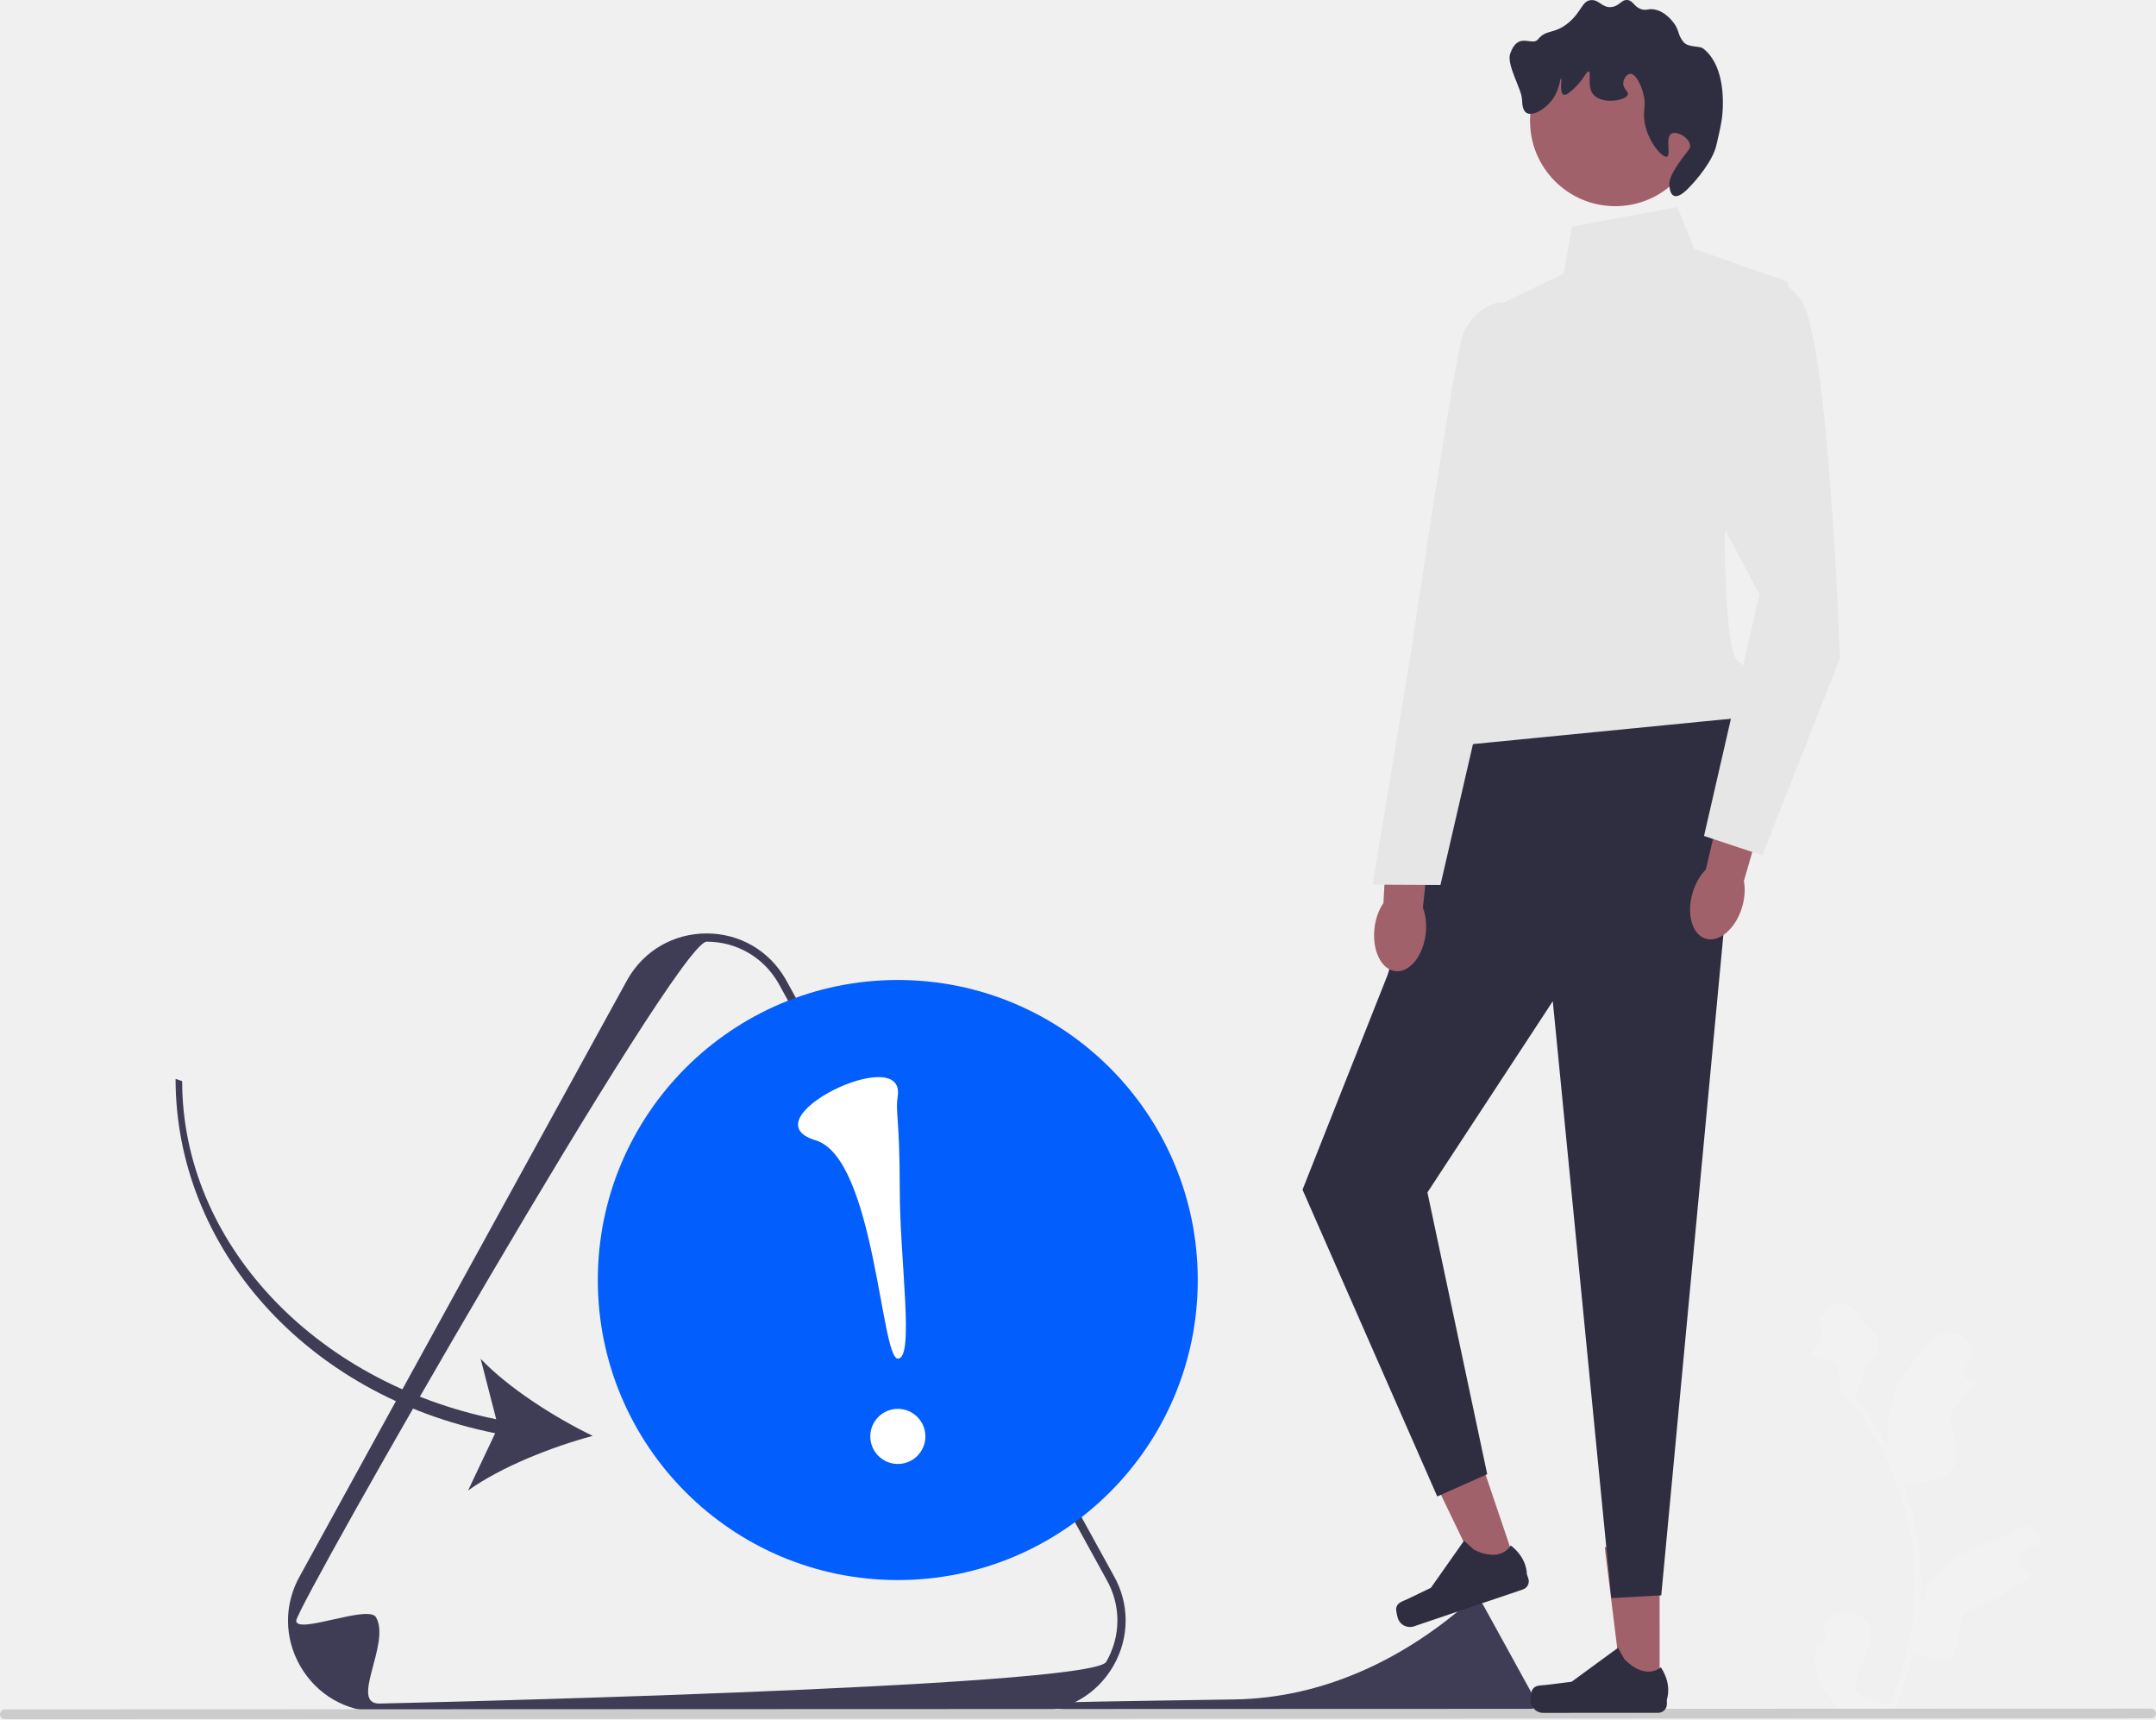
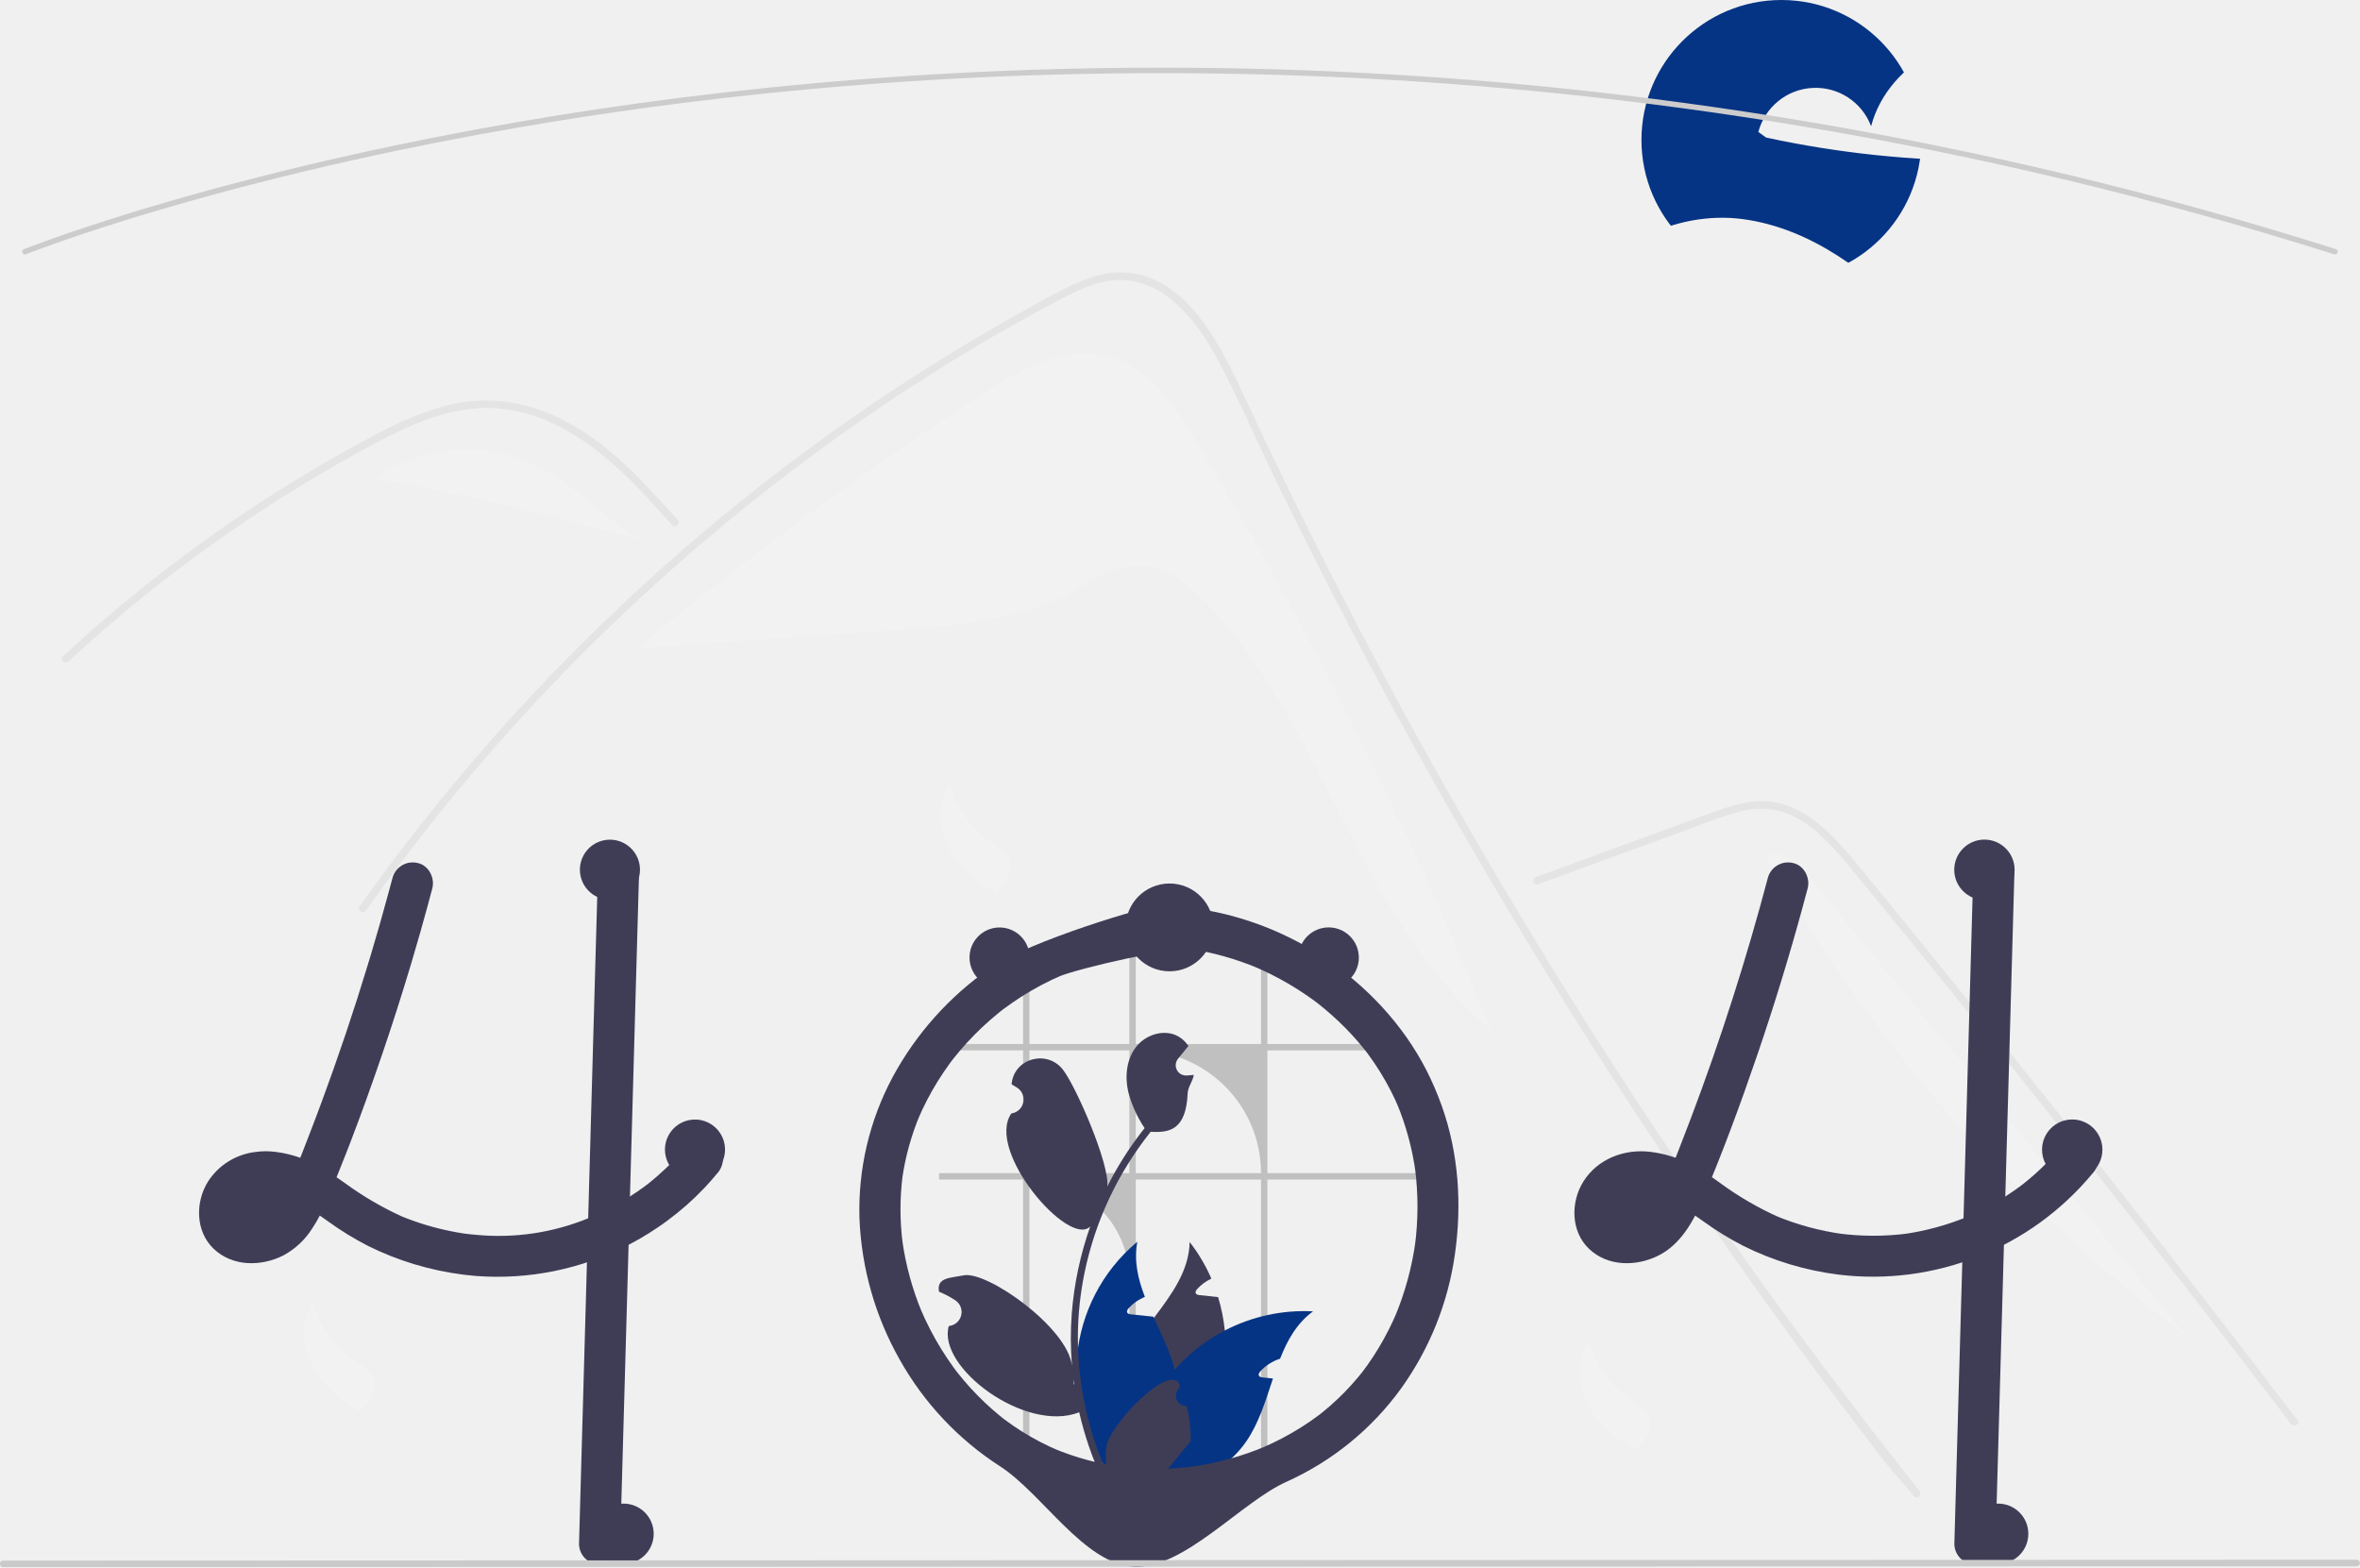
- <svg xmlns="http://www.w3.org/2000/svg" width="524.67" height="418.271" viewBox="0 0 524.67 418.271">
-   <path d="M442.174,400.477c2.066,.129,3.207-2.438,1.643-3.934l-.156-.618c.02-.049,.041-.099,.062-.148,1.232-2.94,4.625-4.332,7.571-3.114,9.314,3.851-.52,12.7,.22,18.688,.259,2.067,8.355,2.18,7.897,4.209,4.305-9.412,6.568-19.689,6.565-30.023-.001-2.597-.144-5.193-.435-7.783-.24-2.118-.57-4.224-.997-6.31-2.31-11.276-7.306-22.016-14.511-30.985-3.463-1.891-1.351-4.85-3.096-8.395-.627-1.279-6.218-1.307-6.451-2.709,.25,.033,3.864-3.721,2.671-5.577-.786-1.221-.541-2.776,.468-3.82,.099-.102,.192-.21,.278-.326,2.981-4.044,7.09-3.34,9.237,2.154,4.583,2.311,4.629,6.146,1.818,9.836-1.788,2.347-2.033,5.523-3.601,8.036,.162,.207,.33,.407,.491,.613,2.962,3.797,5.525,7.878,7.685,12.166-.612-4.766,.287-10.508,1.821-14.21,1.759-4.248,5.07-7.822,7.969-11.497,3.463-4.389,10.51-2.397,11.123,3.16,.006,.053,.012,.107,.017,.16-.429,.242-.849,.499-1.259,.771-2.339,1.548-1.528,5.174,1.244,5.601l.063,.01c-.154,1.544-5.633,6.407-6.02,7.912,3.705,14.308,.933,16.198-10.466,16.437l-.598,.852c1.08,3.106,1.95,6.286,2.602,9.507,.615,2.99,1.042,6.013,1.282,9.048,.298,3.83,.274,7.679-.048,11.503l.019-.136c.819-4.211,3.104-8.146,6.423-10.872,4.944-4.064,11.931-5.563,17.265-8.83,2.568-1.573,5.86,.457,5.412,3.435l-.022,.143c-.794,.323-1.569,.698-2.318,1.118-.429,.242-.85,.5-1.26,.772-2.339,1.548-1.528,5.175,1.245,5.6l.063,.01c.045,.006,.084,.013,.129,.019-1.362,3.236-14.336,7.801-16.711,10.392-2.31,12.498-1.175,12.126-11.811,8.49h-.006c-1.161,5.064-2.858,10.012-5.039,14.728l-18.02,.006c-.065-.2-.123-.407-.181-.607,1.666,.103,3.346,.005,4.986-.299-1.338-1.64-2.675-3.293-4.013-4.933-.032-.032-.058-.065-.084-.097l-.02-.025-1.855-6.107c.146-1.355,.385-2.698,.71-4.021l0-0v0Z" fill="#f2f2f2" />
-   <path d="M251.744,416.42l-159.457,.055c-8.011,.003-15.186-4.137-19.194-11.073-2.004-3.469-3.006-7.273-3.008-11.079-.001-3.805,.999-7.611,3-11.081l79.678-145.049c4.003-6.939,11.176-11.083,19.187-11.086s15.186,4.136,19.195,11.073l79.788,145.012c1.999,3.459,2.999,7.26,2.999,11.063-0,3.803-1,7.609-3.002,11.079-4.003,6.939-11.176,11.083-19.187,11.086h0Zm-179.655-22.099c-0,3.464,17.595-4,19.418-.845,3.646,6.31-6.509,21.002,.779,21,0,0,173.27-3.828,176.912-10.141,1.821-3.156,2.731-6.619,2.729-10.081s-.914-6.924-2.737-10.079l-79.788-145.012c-3.636-6.292-10.164-10.058-17.452-10.055-7.285,.003-99.861,161.749-99.861,165.213h0Z" fill="#3f3d56" />
-   <path d="M253.515,414.419c-1.999,4.001,91.614,2.771,92.721,2.771,0,0,26.312-.581,26.865-1.54,.276-.479,.415-1.005,.414-1.531s-.139-1.051-.416-1.53l-12.116-22.021c-.552-.956-1.543-1.527-2.65-1.527-.046,0-.114,.041-.202,.119-16.163,14.444-36.083,23.992-57.757,24.315-23.047,.343-46.732,.69-46.859,.944h0Z" fill="#3f3d56" />
-   <path d="M0,417.081c0,.66,.53,1.19,1.19,1.19l522.29-.181c.66-0,1.19-.53,1.19-1.19-0-.66-.53-1.19-1.19-1.19l-522.29,.181c-.66,0-1.19,.53-1.19,1.19Z" fill="#ccc" />
-   <g>
-     <polygon points="403.878 411.305 394.833 411.308 390.518 376.422 403.867 376.418 403.878 411.305" fill="#a0616a" />
-     <path d="M372.889,411.111h0c-.281,.474-.43,2.005-.429,2.557h0c.001,1.695,1.375,3.069,3.071,3.069l28.01-.01c1.157-0,2.094-.938,2.094-2.095l-0-1.166s1.384-3.505-1.47-7.824c0,0-3.544,3.384-8.844-1.912l-1.563-2.83-11.307,8.275-6.268,.774c-1.371,.169-2.587-.025-3.292,1.163h-0Z" fill="#2f2e41" />
-   </g>
-   <g>
-     <polygon points="369.197 381.468 360.63 384.366 345.369 352.7 358.014 348.421 369.197 381.468" fill="#a0616a" />
-     <path d="M339.779,391.208h0c-.115,.54,.235,2.037,.412,2.56h0c.544,1.606,2.286,2.467,3.892,1.924l26.532-8.98c1.096-.371,1.683-1.56,1.312-2.655l-.374-1.105s.189-3.764-3.898-6.942c0,0-2.274,4.341-8.991,1.021l-2.387-2.18-8.061,11.46-5.69,2.741c-1.245,.6-2.459,.805-2.747,2.156l-0,0Z" fill="#2f2e41" />
-   </g>
-   <polygon points="355.226 179.09 337.683 237.191 316.972 289.452 349.761 364.086 361.918 358.677 347.371 290.117 377.878 243.594 392.114 388.826 404.273 388.147 420.763 212.843 423.114 174.676 355.226 179.09" fill="#2f2e41" />
-   <path d="M408.21,50.385l-25.668,4.738-2.023,11.485-15.534,7.436-8.077,84.443s-13.504,17.568-2.694,22.969l68.901-6.779s3.373-12.49-.005-13.675-3.388-31.02-3.388-31.02l15.516-61.366-22.97-8.098-4.057-10.131Z" fill="#e6e6e6" />
-   <circle cx="393.07" cy="29.436" r="20.728" fill="#a0616a" />
-   <path d="M406.796,32.512c-1.654,.905-.085,5.229-1.118,5.602-1.195,.432-5.552-4.527-5.606-10.082-.016-1.681,.371-2.488-.002-4.482-.487-2.607-1.98-5.683-3.363-5.601-.82,.048-1.62,1.207-1.68,2.241-.084,1.449,1.324,2.02,1.121,2.801-.386,1.487-6.298,2.514-8.403,.003-1.65-1.968-.385-5.425-1.122-5.602-.544-.13-1.128,1.772-3.36,3.923-.841,.81-2.092,2.015-2.8,1.682-1.024-.482-.28-3.876-.562-3.921-.233-.037-.379,2.349-1.679,4.482-1.67,2.741-5.114,4.854-6.721,3.924-.985-.57-1.062-2.156-1.122-3.361-.124-2.538-3.813-8.376-2.859-11.092,1.942-5.526,5.27-1.631,6.775-3.475,2.038-2.497,3.866-1.154,7.281-3.924,3.337-2.706,3.366-5.425,5.6-5.604,2.012-.161,2.728,1.985,5.042,1.679,1.961-.26,2.387-1.924,3.921-1.682,1.404,.222,1.496,1.688,3.362,2.24,1.191,.352,1.453-.157,2.801-.001,2.806,.326,4.69,2.881,5.043,3.359,1.361,1.845,.833,2.623,2.242,4.481,1.216,1.602,3.909,.922,4.922,1.722,3.309,2.614,4.731,7.435,4.76,12.93,.02,3.843-.481,5.785-1.599,10.636-.849,3.683-4.782,8.443-6.95,10.566-.582,.57-2.214,2.167-3.361,1.682-1.087-.46-1.12-2.528-1.121-2.801-.005-.939,.245-2.101,2.239-5.043,2.094-3.09,2.926-3.443,2.799-4.483-.224-1.838-3.164-3.521-4.483-2.799h0Z" fill="#2f2e41" />
-   <g>
-     <path d="M334.495,225.76c-.645,5.403,1.619,10.115,5.057,10.526s6.748-3.636,7.393-9.039c.282-2.365,.007-4.598-.68-6.395l2.446-22.927-10.783-.919-1.267,22.699c-1.091,1.585-1.884,3.69-2.166,6.055h0Z" fill="#a0616a" />
-     <path d="M365.491,73.498s-5.587,.079-9.286,7.304c-1.966,3.839-12.482,75.628-12.482,75.628l-9.687,58.808,16.502,.083,12.859-55.693,10.817-32.301-8.723-53.829Z" fill="#e6e6e6" />
-   </g>
-   <path d="M411.93,217.13c-1.58,5.207-.175,10.242,3.138,11.248s7.28-2.4,8.86-7.606c.692-2.279,.811-4.525,.449-6.415l6.419-22.145-10.456-2.791-5.218,22.127c-1.351,1.37-2.5,3.304-3.192,5.583v-0Z" fill="#a0616a" />
-   <path d="M423.416,69.632s8.104-6.082,14.863,3.372c6.758,9.455,9.487,87.139,9.487,87.139l-18.898,47.968-14.188-4.724,13.49-58.775-23.659-44.576,18.904-30.405h-0Z" fill="#e6e6e6" />
-   <g>
-     <circle cx="218.48" cy="311.431" r="73" fill="#025efc" />
-     <g>
-       <circle cx="218.493" cy="349.479" r="6.703" fill="#fff" />
-       <path d="M218.464,266.681c-.616,4.091,.487,4.947,.494,22.585,.006,17.638,3.666,41.286-.471,41.287s-5.65-48.803-20.017-53.122c-16.891-5.078,21.988-23.994,19.995-10.75Z" fill="#fff" />
-     </g>
-   </g>
-   <path d="M120.503,348.702l-6.595,13.935c7.973-5.717,20.427-10.646,30.338-13.286-9.234-4.46-20.533-11.652-27.284-18.772l3.793,14.724c-44.474-9.059-76.411-43.177-76.425-82.259l-1.606-.553c.014,40.823,31.51,76.961,77.779,86.21Z" fill="#3f3d56" />
+ <svg xmlns="http://www.w3.org/2000/svg" data-name="Layer 1" width="860.131" height="571.148" viewBox="0 0 860.131 571.148">
+   <path d="M605.67,324.953c-7.669-12.684-16.757-26.228-30.99-30.37-16.482-4.796-33.413,4.732-47.775,14.135a1392.157,1392.157,0,0,0-123.893,91.283l.043.492q46.226-3.188,92.451-6.376c22.265-1.535,45.296-3.283,64.972-13.816,7.467-3.997,14.745-9.336,23.206-9.708,10.512-.462,19.677,6.879,26.88,14.549,42.607,45.371,54.937,114.754,102.738,154.616A1516.995,1516.995,0,0,0,605.67,324.953Z" transform="translate(-169.9343 -164.426)" fill="#f2f2f2" />
+   <path d="M867.571,709.781c-4.712-5.95-6.637-7.343-11.285-13.348q-56.764-73.416-106.708-151.792-33.924-53.23-64.483-108.504-14.549-26.278-28.3-52.969-10.67-20.695-20.865-41.638c-1.944-3.988-3.832-7.994-5.711-12.009-4.428-9.442-8.773-18.93-13.439-28.244-5.317-10.616-11.789-21.745-21.553-28.877a29.405,29.405,0,0,0-15.319-5.895c-7.948-.513-15.282,2.769-22.176,6.353-50.439,26.301-97.659,59.276-140.37,96.798A730.778,730.778,0,0,0,303.322,496.247c-1.008,1.439-3.392.064-2.374-1.384q6.009-8.498,12.257-16.813A734.817,734.817,0,0,1,500.805,303.064q18.248-11.826,37.183-22.542c6.362-3.603,12.752-7.16,19.251-10.497,6.371-3.273,13.137-6.215,20.416-6.325,24.77-.385,37.595,27.667,46.405,46.542q4.153,8.911,8.406,17.766,16.075,33.621,33.387,66.628,10.685,20.379,21.837,40.52,34.707,62.718,73.779,122.897c34.506,53.143,68.737,100.089,108.046,149.785C870.596,709.213,868.662,711.175,867.571,709.781Z" transform="translate(-169.9343 -164.426)" fill="#e4e4e4" />
+   <path d="M414.916,355.804c-1.439-1.604-2.869-3.209-4.318-4.813-11.422-12.633-23.679-25.118-39.364-32.361a57.11,57.11,0,0,0-23.927-5.546c-8.562.028-16.932,2.273-24.843,5.418-3.74,1.494-7.398,3.19-11.001,4.996-4.116,2.072-8.159,4.281-12.183,6.509q-11.331,6.27-22.368,13.091-21.961,13.572-42.546,29.216-10.671,8.113-20.902,16.758-9.516,8.031-18.646,16.492c-1.302,1.201-3.245-.743-1.944-1.943,1.604-1.494,3.227-2.979,4.85-4.446q6.875-6.215,13.971-12.193,12.939-10.918,26.549-20.993,21.163-15.676,43.783-29.225,11.304-6.765,22.918-12.963c2.338-1.247,4.703-2.466,7.096-3.621a113.116,113.116,0,0,1,16.868-6.866,60.006,60.006,0,0,1,25.476-2.503,66.327,66.327,0,0,1,23.505,8.131c15.401,8.608,27.346,21.919,38.97,34.909C418.033,355.171,416.099,357.124,414.916,355.804Z" transform="translate(-169.9343 -164.426)" fill="#e4e4e4" />
+   <path d="M730.477,486.711l36.905-13.498,18.323-6.702c5.968-2.183,11.921-4.667,18.09-6.23a28.539,28.539,0,0,1,16.374.209,37.738,37.738,0,0,1,12.771,7.917,103.64,103.64,0,0,1,10.475,11.186c3.989,4.794,7.92,9.639,11.868,14.467q24.441,29.891,48.563,60.041,24.121,30.15,47.92,60.556,23.857,30.48,47.385,61.216,2.882,3.765,5.76,7.534c1.06,1.388,3.449.02,2.375-1.388Q983.582,650.974,959.549,620.184q-24.092-30.864-48.516-61.466-24.424-30.601-49.179-60.937-6.167-7.558-12.354-15.099c-3.48-4.241-6.92-8.527-10.736-12.474-7.005-7.245-15.758-13.648-26.234-13.822-6.16-.102-12.121,1.852-17.844,3.923-6.17,2.232-12.325,4.506-18.486,6.759l-37.163,13.592-9.291,3.398c-1.649.603-.937,3.262.731,2.652Z" transform="translate(-169.9343 -164.426)" fill="#e4e4e4" />
+   <path d="M366.377,334.526c-18.754-9.639-42.771-7.751-60.005,4.291a855.847,855.847,0,0,1,97.371,22.726C390.46,353.759,380.07,341.563,366.377,334.526Z" transform="translate(-169.9343 -164.426)" fill="#f2f2f2" />
+   <path d="M306.188,338.784l-3.61,2.935c1.221-1.027,2.491-1.99,3.795-2.901C306.311,338.807,306.249,338.795,306.188,338.784Z" transform="translate(-169.9343 -164.426)" fill="#f2f2f2" />
+   <path d="M831.549,486.846c-3.633-4.422-7.56-9.052-12.994-10.848l-5.073.2A575.436,575.436,0,0,0,966.749,651.418Q899.149,569.132,831.549,486.846Z" transform="translate(-169.9343 -164.426)" fill="#f2f2f2" />
+   <path d="M516.084,450.367A37.481,37.481,0,0,0,531.015,471.325c2.82,1.92,6.157,3.762,7.122,7.035a8.379,8.379,0,0,1-.874,6.15,24.884,24.884,0,0,1-3.861,5.041l-.137.512c-6.998-4.147-13.656-9.393-17.522-16.551s-4.406-16.539.341-23.145" transform="translate(-169.9343 -164.426)" fill="#f2f2f2" />
+   <path d="M749.084,653.367A37.481,37.481,0,0,0,764.015,674.325c2.82,1.92,6.157,3.762,7.122,7.035a8.379,8.379,0,0,1-.874,6.15,24.884,24.884,0,0,1-3.861,5.041l-.137.512c-6.998-4.147-13.656-9.393-17.522-16.551s-4.406-16.539.341-23.145" transform="translate(-169.9343 -164.426)" fill="#f2f2f2" />
+   <path d="M284.084,639.367A37.481,37.481,0,0,0,299.015,660.325c2.82,1.92,6.157,3.762,7.122,7.035a8.379,8.379,0,0,1-.874,6.15,24.884,24.884,0,0,1-3.861,5.041l-.137.512c-6.998-4.147-13.656-9.393-17.522-16.551s-4.406-16.539.341-23.145" transform="translate(-169.9343 -164.426)" fill="#f2f2f2" />
+   <circle cx="649.249" cy="51" r="51" fill="#063484" />
+   <path d="M911.219,176.296c-24.717-3.341-52.935,10.019-59.341,34.124a21.597,21.597,0,0,0-41.094,2.109l2.83,2.027a372.275,372.275,0,0,0,160.659-.726C957.079,195.76,935.935,179.637,911.219,176.296Z" transform="translate(-169.9343 -164.426)" fill="#f0f0f0" />
+   <path d="M805.219,244.296c-24.717-3.341-52.935,10.019-59.341,34.124a21.597,21.597,0,0,0-41.094,2.109l2.83,2.027a372.275,372.275,0,0,0,160.659-.726C851.079,263.76,829.935,247.637,805.219,244.296Z" transform="translate(-169.9343 -164.426)" fill="#f0f0f0" />
+   <path d="M1020.946,257.154a.982.982,0,0,1-.302-.047C756.237,173.489,523.199,184.424,374.264,208.321c-20.269,3.251-40.591,7.006-60.404,11.161-5.058,1.06-10.306,2.195-15.597,3.378-6.319,1.407-12.554,2.856-18.532,4.306q-3.873.917-7.595,1.849c-3.758.928-7.572,1.895-11.66,2.957-4.568,1.178-9.209,2.413-13.797,3.672a.442.442,0,0,1-.051.015l0.0.001c-5.183,1.415-10.338,2.871-15.323,4.325-2.698.779-5.304,1.548-7.799,2.307-.279.077-.526.151-.776.228l-.536.163c-.311.095-.617.188-.924.275l-.02.006 0.0.001-.812.252c-.968.293-1.912.579-2.841.864-24.545,7.566-38.038,12.949-38.171,13.002a1,1,0,1,1-.744-1.856c.134-.053,13.693-5.463,38.328-13.058.932-.286,1.879-.572,2.85-.866l.754-.234c.026-.01.052-.018.078-.025.305-.087.61-.18.919-.273l.537-.163c.268-.081.531-.161.801-.235,2.479-.754,5.093-1.524,7.798-2.307,4.987-1.455,10.147-2.911,15.334-4.328.016-.006.033-.01.049-.015v-.001c4.604-1.263,9.263-2.503,13.845-3.685,4.094-1.063,7.915-2.032,11.68-2.962q3.738-.93,7.609-1.853c5.985-1.451,12.233-2.902,18.563-4.312,5.299-1.184,10.556-2.322,15.622-3.383,19.843-4.162,40.198-7.923,60.497-11.179C523.096,182.415,756.467,171.463,1021.246,255.201a1.0 1,0,0,1-.301,1.953Z" transform="translate(-169.9343 -164.426)" fill="#ccc" />
+   <path d="M432.923,584.266a6.729,6.729,0,0,0-1.7-2.67,6.43,6.43,0,0,0-.92-.71c-2.61-1.74-6.51-2.13-8.99,0a5.81,5.81,0,0,0-.69.71q-1.11,1.365-2.28,2.67c-1.28,1.46-2.59,2.87-3.96,4.24-.39.38-.78.77-1.18,1.15-.23.23-.46.45-.69.67-.88.84-1.78,1.65-2.69,2.45-.48.43-.96.85-1.45,1.26-.73.61-1.46,1.22-2.2,1.81-.07.05-.14.1-.21.16-.02.01-.03.03-.05.04-.01,0-.02,0-.03.02a.179.179,0,0,0-.07.05c-.22.15-.37.25-.48.34.04-.02.08-.05.12-.07-.18.14-.37.28-.55.42-1.75,1.29-3.54,2.53-5.37,3.69a99.21,99.21,0,0,1-14.22,7.55c-.33.13-.67.27-1.01.4a85.97,85.97,0,0,1-40.85,6.02q-2.13-.165-4.26-.45c-1.64-.24-3.27-.53-4.89-.86a97.932,97.932,0,0,1-18.02-5.44,118.652,118.652,0,0,1-20.66-12.12c-1-.71-2.01-1.42-3.02-2.11,1.15-2.82,2.28-5.64,3.38-8.48.55-1.37,1.08-2.74,1.6-4.12,4.09-10.63,7.93-21.36,11.61-32.13q5.58-16.365,10.53-32.92.51-1.68.99-3.36,2.595-8.745,4.98-17.53c.15-.57.31-1.13.45-1.7q.69-2.52,1.35-5.04c1-3.79-1.26-8.32-5.24-9.23a7.634,7.634,0,0,0-9.22,5.24c-.43,1.62-.86,3.23-1.3,4.85q-3.165,11.745-6.66,23.41-.51,1.68-1.02,3.36-7.71,25.41-16.93,50.31-1.11,3.015-2.25,6.01c-.37.98-.74,1.96-1.12,2.94-.73,1.93-1.48,3.86-2.23,5.79-.43,1.13-.87,2.26-1.31,3.38-.29.71-.57,1.42-.85,2.12a41.809,41.809,0,0,0-8.81-2.12l-.48-.06a27.397,27.397,0,0,0-7.01.06,23.914,23.914,0,0,0-17.24,10.66c-4.77,7.51-4.71,18.25,1.98,24.63,6.89,6.57,17.32,6.52,25.43,2.41a28.351,28.351,0,0,0,10.52-9.86,50.569,50.569,0,0,0,2.74-4.65c.21.14.42.28.63.43.8.56,1.6,1.13,2.39,1.69a111.738,111.738,0,0,0,14.51,8.91,108.359,108.359,0,0,0,34.62,10.47c.27.03.53.07.8.1,1.33.17,2.67.3,4.01.41a103.782,103.782,0,0,0,55.58-11.36q2.175-1.125,4.31-2.36,3.315-1.92,6.48-4.08c1.15-.78,2.27-1.57,3.38-2.4a101.042,101.042,0,0,0,13.51-11.95q2.355-2.475,4.51-5.11a8.061,8.061,0,0,0,2.2-5.3A7.564,7.564,0,0,0,432.923,584.266Zm-165.59,23.82c.21-.15.42-.31.62-.47C267.893,607.766,267.603,607.936,267.333,608.086Zm3.21-3.23c-.23.26-.44.52-.67.78a23.366,23.366,0,0,1-2.25,2.2c-.11.1-.23.2-.35.29a.01.01,0,0,0-.01.01,3.804,3.804,0,0,0-.42.22q-.645.39-1.32.72a17.005,17.005,0,0,1-2.71.75,16.799,16.799,0,0,1-2.13.02h-.02a14.823,14.823,0,0,1-1.45-.4c-.24-.12-.47-.26-.7-.4-.09-.08-.17-.16-.22-.21a2.44,2.44,0,0,1-.27-.29.01.01,0,0,0-.01-.01c-.11-.2-.23-.4-.34-.6a.031.031,0,0,1-.01-.02c-.08-.25-.15-.51-.21-.77a12.511,12.511,0,0,1,.01-1.37,13.467,13.467,0,0,1,.54-1.88,11.068,11.068,0,0,1,.69-1.26c.02-.04.12-.2.23-.38.01-.01.01-.01.01-.02.15-.17.3-.35.46-.51.27-.3.56-.56.85-.83a18.022,18.022,0,0,1,1.75-1.01,19.481,19.481,0,0,1,2.93-.79,24.989,24.989,0,0,1,4.41.04,30.301,30.301,0,0,1,4.1,1.01,36.945,36.945,0,0,1-2.77,4.54C270.623,604.746,270.583,604.806,270.543,604.856Zm-11.12-3.29a2.18,2.18,0,0,1-.31.39A1.409,1.409,0,0,1,259.423,601.566Z" transform="translate(-169.9343 -164.426)" fill="#3f3d56" />
+   <path d="M402.863,482.136q-.135,4.71-.27,9.42-.285,10.455-.59,20.92-.315,11.775-.66,23.54-.165,6.075-.34,12.15-.465,16.365-.92,32.72c-.03,1.13-.07,2.25-.1,3.38q-.225,8.115-.45,16.23-.255,8.805-.5,17.61-.18,6.6-.37,13.21-1.35,47.895-2.7,95.79a7.648,7.648,0,0,1-7.5,7.5,7.561,7.561,0,0,1-7.5-7.5q.75-26.94,1.52-53.88.675-24.36,1.37-48.72.225-8.025.45-16.06.345-12.09.68-24.18c.03-1.13.07-2.25.1-3.38.02-.99.05-1.97.08-2.96q.66-23.475,1.32-46.96.27-9.24.52-18.49.3-10.545.6-21.08c.09-3.09.17-6.17.26-9.26a7.648,7.648,0,0,1,7.5-7.5A7.561,7.561,0,0,1,402.863,482.136Z" transform="translate(-169.9343 -164.426)" fill="#3f3d56" />
+   <path d="M814.291,484.217a893.238,893.238,0,0,1-28.161,87.941c-3.007,7.946-6.083,15.877-9.371,23.712l.756-1.792a54.583,54.583,0,0,1-5.59,10.612q-.229.321-.467.636,1.166-1.49.443-.589c-.254.301-.505.602-.768.895a23.664,23.664,0,0,1-2.249,2.203q-.301.258-.612.504l.938-.729c-.109.257-.873.597-1.111.743a18.254,18.254,0,0,1-2.405,1.219l1.792-.756a19.086,19.086,0,0,1-4.231,1.161l1.994-.268a17.021,17.021,0,0,1-4.298.046l1.994.268a14.002,14.002,0,0,1-3.405-.917l1.792.756a12.012,12.012,0,0,1-1.679-.896c-.271-.177-1.105-.809-.015.025,1.133.866.146.074-.088-.156-.194-.192-.37-.4-.56-.595-.882-.905.996,1.557.397.499a18.182,18.182,0,0,1-.878-1.637l.756,1.792a11.925,11.925,0,0,1-.728-2.651l.268,1.994a13.651,13.651,0,0,1-.003-3.405l-.268,1.994a15.964,15.964,0,0,1,.995-3.68l-.756,1.792a16.729,16.729,0,0,1,1.178-2.298,6.729,6.729,0,0,1,.729-1.071c.049.016-1.269,1.513-.569.757.183-.198.354-.406.539-.602.296-.314.614-.601.926-.898,1.045-.994-1.462.966-.257.179a19.049,19.049,0,0,1,2.749-1.499l-1.792.756a20.311,20.311,0,0,1,4.995-1.34l-1.994.268a25.628,25.628,0,0,1,6.461.076l-1.994-.268a33.211,33.211,0,0,1,7.892,2.22l-1.792-.756c5.39,2.314,10.163,5.749,14.928,9.118a111.95,111.95,0,0,0,14.506,8.906,108.388,108.388,0,0,0,34.622,10.474,103.933,103.933,0,0,0,92.586-36.752,8.078,8.078,0,0,0,2.197-5.303,7.632,7.632,0,0,0-2.197-5.303c-2.752-2.526-7.949-3.239-10.607,0a95.636,95.636,0,0,1-8.107,8.727q-2.017,1.914-4.142,3.71-1.214,1.026-2.461,2.011c-.393.311-1.619,1.138.263-.197-.431.306-.845.64-1.271.955a99.269,99.269,0,0,1-20.332,11.565l1.792-.756a96.836,96.836,0,0,1-24.171,6.622l1.994-.268a97.643,97.643,0,0,1-25.754-.038l1.994.268a99.8,99.8,0,0,1-24.857-6.77l1.792.756a116.025,116.025,0,0,1-21.736-12.591,86.877,86.877,0,0,0-11.113-6.994,42.824,42.824,0,0,0-14.438-4.389c-9.439-1.111-19.057,2.566-24.246,10.72-4.776,7.505-4.714,18.244,1.974,24.625,6.888,6.572,17.318,6.517,25.436,2.406,7.817-3.959,12.513-12.185,15.815-19.942,7.431-17.455,14.01-35.314,20.14-53.263q9.097-26.637,16.499-53.813.917-3.366,1.807-6.739c1.001-3.789-1.261-8.32-5.238-9.226a7.633,7.633,0,0,0-9.226,5.238Z" transform="translate(-169.9343 -164.426)" fill="#3f3d56" />
+   <path d="M889.124,482.136l-2.7,95.793-2.685,95.294-1.518,53.884a7.565,7.565,0,0,0,7.5,7.5,7.649,7.649,0,0,0,7.5-7.5l2.7-95.793,2.685-95.294,1.518-53.884a7.565,7.565,0,0,0-7.5-7.5,7.649,7.649,0,0,0-7.5,7.5Z" transform="translate(-169.9343 -164.426)" fill="#3f3d56" />
+   <path d="M629.526,700.361h2.329V594.319h54.329v-2.323H631.855V547.252H673.81q-.923-1.173-1.899-2.317H631.855V515.382c-.77-.328-1.547-.645-2.329-.944V544.935h-45.652V507.07c-.782.036-1.553.09-2.329.155v37.71h-36.42V516.684c-.782.346-1.553.711-2.317,1.093V544.935h-30.616v2.317h30.616v44.744h-30.616v2.323h30.616V700.361h2.317V594.319a36.413,36.413,0,0,1,36.42,36.42v69.622h2.329V594.319h45.652Zm-84.401-108.365V547.252h36.42v44.744Zm38.749,0V547.252h.914a44.741,44.741,0,0,1,44.738,44.744Z" transform="translate(-169.9343 -164.426)" opacity="0.2" />
+   <path d="M615.303,668.566a63.059,63.059,0,0,1-20.05,33.7c-.74.64-1.48,1.26-2.25,1.87q-2.805.255-5.57.52c-1.53.14-3.04.29-4.54.43l-.27.03-.19-1.64-.76-6.64a37.623,37.623,0,0,1-3.3-32.44c2.64-7.12,7.42-13.41,12.12-19.65,6.49-8.62,12.8-17.14,13.03-27.65a60.544,60.544,0,0,1,7.9,13.33,16.432,16.432,0,0,0-5.12,3.77c-.41.45-.82,1.08-.54,1.62.24.46.84.57,1.36.63,1.25.13,2.51.26,3.76.39,1,.11,2,.21,3,.32a63.99,63.99,0,0,1,2.45,12.18A61.189,61.189,0,0,1,615.303,668.566Z" transform="translate(-169.9343 -164.426)" fill="#3f3d56" />
+   <path d="M648.503,642.356c-5.9,4.29-9.35,10.46-12.03,17.26a16.628,16.628,0,0,0-7.17,4.58c-.41.45-.82,1.08-.54,1.62.24.46.84.57,1.36.63,1.25.13,2.51.26,3.76.39-2.68,8.04-5.14,16.36-9.88,23.15a36.989,36.989,0,0,1-12.03,10.91,38.492,38.492,0,0,1-4.02,1.99q-7.62.585-14.95,1.25-2.805.255-5.57.52c-1.53.14-3.04.29-4.54.43q-.015-.825,0-1.65a63.304,63.304,0,0,1,15.25-39.86c.45-.52.91-1.03,1.38-1.54a61.792,61.792,0,0,1,16.81-12.7A62.654,62.654,0,0,1,648.503,642.356Z" transform="translate(-169.9343 -164.426)" fill="#063484" />
+   <path d="M589.163,699.526l-1.15,3.4-.58,1.73c-1.53.14-3.04.29-4.54.43l-.27.03c-1.66.17-3.31.34-4.96.51-.43-.5-.86-1.01-1.28-1.53a62.03,62.03,0,0,1,8.07-87.11c-1.32,6.91.22,13.53,2.75,20.1-.27.11-.53.22-.78.34a16.432,16.432,0,0,0-5.12,3.77c-.41.45-.82,1.08-.54,1.62.24.46.84.57,1.36.63,1.25.13,2.51.26,3.76.39,1,.11,2,.21,3,.32q.705.075,1.41.15c.07.15.13.29.2.44,2.85,6.18,5.92,12.39,7.65,18.83a43.666,43.666,0,0,1,1.02,4.91A37.604,37.604,0,0,1,589.163,699.526Z" transform="translate(-169.9343 -164.426)" fill="#063484" />
+   <path d="M689.821,554.487c-8.609-16.792-21.946-30.921-37.632-41.304a114.237,114.237,0,0,0-52.563-18.38q-3.69-.335-7.399-.393c-2.921-.044-46.866,12.632-61.587,22.982a114.295,114.295,0,0,0-35.333,39.527,102.5,102.5,0,0,0-12.126,51.633,113.564,113.564,0,0,0,14.703,51.476,110.475,110.475,0,0,0,36.444,38.746C549.667,708.561,565.074,734.51,583.183,735.426c18.246.923,39.054-23.555,55.695-30.987a104.425,104.425,0,0,0,41.726-34.005,110.25,110.25,0,0,0,19.599-48.948c2.574-18.083,1.374-36.733-4.801-54.016a111.86,111.86,0,0,0-5.58-12.983c-1.78-3.505-6.996-4.796-10.261-2.691a7.68,7.68,0,0,0-2.691,10.261q1.568,3.088,2.915,6.278l-.756-1.792a101.151,101.151,0,0,1,6.876,25.538l-.268-1.994a109.229,109.229,0,0,1-.066,28.683l.268-1.994a109.734,109.734,0,0,1-7.555,27.674l.756-1.792a104.212,104.212,0,0,1-6.672,13.098q-1.923,3.186-4.081,6.222c-.632.888-1.283,1.761-1.939,2.631-.856,1.136,1.167-1.483.282-.369-.151.19-.3.38-.452.569q-.681.852-1.382,1.688a93.613,93.613,0,0,1-10.176,10.384q-1.366,1.192-2.778,2.331c-.469.378-.932.773-1.421,1.125.019-.013,1.58-1.199.656-.511-.29.216-.579.436-.87.652q-2.91,2.156-5.974,4.092a103.485,103.485,0,0,1-14.756,7.713l1.792-.756a109.215,109.215,0,0,1-27.597,7.552l1.994-.268a108.154,108.154,0,0,1-28.589.051l1.994.268a99.835,99.835,0,0,1-25.095-6.784l1.792.756a93.643,93.643,0,0,1-13.416-6.991q-3.174-2-6.184-4.247c-.286-.214-.57-.43-.855-.645-.915-.691.658.51.67.518a19.169,19.169,0,0,1-1.535-1.225q-1.454-1.184-2.861-2.422a101.989,101.989,0,0,1-10.493-10.709q-1.213-1.434-2.374-2.911c-.335-.426-.947-1.29.404.529-.178-.239-.362-.474-.542-.712q-.647-.858-1.276-1.728-2.203-3.048-4.188-6.246a109.29,109.29,0,0,1-7.805-15.108l.756,1.792a106.588,106.588,0,0,1-7.34-26.837l.268,1.994a97.866,97.866,0,0,1-.048-25.636l-.268,1.994A94.673,94.673,0,0,1,505.276,570.55l-.756,1.792a101.557,101.557,0,0,1,7.195-13.856q2.066-3.323,4.378-6.485.525-.718,1.062-1.428c.324-.428,1.215-1.493-.305.388.149-.184.293-.374.439-.56q1.269-1.608,2.6-3.165A107.402,107.402,0,0,1,530.772,536.215q1.474-1.292,2.995-2.529.691-.562,1.391-1.113c.187-.147.376-.291.562-.439-1.997,1.59-.555.433-.102.093q3.134-2.348,6.435-4.461a103.644,103.644,0,0,1,15.387-8.108l-1.792.756c7.76-3.258,42.141-10.949,48.394-10.11l-1.994-.268A106.225,106.225,0,0,1,628.768,517.419l-1.792-.756a110.313,110.313,0,0,1,12.6,6.329q3.043,1.784,5.967,3.763,1.384.937,2.738,1.915.677.489,1.346.989c.248.185.494.373.741.558,1.039.779-1.431-1.128-.342-.267a110.843,110.843,0,0,1,10.368,9.253q2.401,2.445,4.637,5.045,1.147,1.334,2.246,2.708c.364.455,1.605,2.101.084.085.372.493.747.982,1.114,1.479a97.977,97.977,0,0,1,8.392,13.538c1.793,3.498,6.987,4.802,10.261,2.691A7.677,7.677,0,0,0,689.821,554.487Z" transform="translate(-169.9343 -164.426)" fill="#3f3d56" />
+   <path d="M602.431,676.882a3.78,3.78,0,0,1-2.739-6.551c.095-.379.164-.651.259-1.03q-.051-.124-.103-.247c-3.48-8.298-25.685,14.833-26.645,22.632a30.029,30.029,0,0,0,.527,10.328A120.392,120.392,0,0,1,562.778,652.01a116.202,116.202,0,0,1,.721-12.963q.597-5.293,1.657-10.511a121.787,121.787,0,0,1,24.151-51.616c6.874.384,12.898-.663,13.48-13.985.103-2.37,1.861-4.422,2.248-6.756-.656.086-1.323.14-1.979.183-.204.011-.42.021-.624.032l-.077.003a3.745,3.745,0,0,1-3.076-6.101q.425-.523.851-1.046c.43-.538.871-1.065,1.302-1.603a1.865,1.865,0,0,0,.14-.161c.495-.613.99-1.216,1.485-1.829a10.829,10.829,0,0,0-3.55-3.432c-4.959-2.905-11.801-.893-15.384,3.593-3.593,4.486-4.271,10.779-3.023,16.384a43.398,43.398,0,0,0,6.003,13.383c-.269.344-.549.678-.818,1.022a122.574,122.574,0,0,0-12.794,20.268c1.016-7.939-11.412-36.608-16.218-42.681-5.773-7.294-17.611-4.111-18.628,5.136q-.015.134-.029.268,1.071.604,2.096,1.282a5.127,5.127,0,0,1-2.067,9.33l-.105.016c-9.556,13.644,21.077,49.155,28.745,41.181a125.11,125.11,0,0,0-6.734,31.693,118.664,118.664,0,0,0,.086,19.16l-.032-.226C558.902,648.154,529.674,627.514,521.139,629.233c-4.917.99-9.76.765-9.013,5.725q.018.119.036.237a34.442,34.442,0,0,1,3.862,1.861q1.071.604,2.096,1.282a5.127,5.127,0,0,1-2.067,9.33l-.105.016c-.075.011-.14.022-.215.032-4.35,14.966,27.907,39.12,47.518,31.435h.011a125.075,125.075,0,0,0,8.402,24.528H601.679c.108-.334.204-.678.301-1.011a34.102,34.102,0,0,1-8.305-.495c2.227-2.733,4.454-5.487,6.681-8.219a1.861,1.861,0,0,0,.14-.161c1.13-1.398,2.27-2.786,3.399-4.185l.001-.002a49.952,49.952,0,0,0-1.464-12.725Zm-34.371-67.613.016-.021-.016.043Zm-6.648,59.932-.258-.581c.011-.42.011-.839,0-1.269,0-.118-.021-.237-.021-.355.097.742.183,1.485.29,2.227Z" transform="translate(-169.9343 -164.426)" fill="#3f3d56" />
+   <circle cx="95.249" cy="439" r="11" fill="#3f3d56" />
+   <circle cx="227.249" cy="559" r="11" fill="#3f3d56" />
+   <circle cx="728.249" cy="559" r="11" fill="#3f3d56" />
+   <circle cx="755.249" cy="419" r="11" fill="#3f3d56" />
+   <circle cx="723.249" cy="317" r="11" fill="#3f3d56" />
+   <path d="M434.183,583.426a10.949,10.949,0,1,1-.21-2.16A10.992,10.992,0,0,1,434.183,583.426Z" transform="translate(-169.9343 -164.426)" fill="#3f3d56" />
+   <circle cx="484.249" cy="349" r="11" fill="#3f3d56" />
+   <path d="M545.183,513.426a10.949,10.949,0,1,1-.21-2.16A10.992,10.992,0,0,1,545.183,513.426Z" transform="translate(-169.9343 -164.426)" fill="#3f3d56" />
+   <path d="M403.183,481.426a10.949,10.949,0,1,1-.21-2.16A10.992,10.992,0,0,1,403.183,481.426Z" transform="translate(-169.9343 -164.426)" fill="#3f3d56" />
+   <circle cx="599.249" cy="443" r="11" fill="#3f3d56" />
+   <circle cx="426.249" cy="338" r="16" fill="#3f3d56" />
+   <path d="M1028.875,735.267l-857.75.307a1.191,1.191,0,1,1,0-2.381l857.75-.307a1.191,1.191,0,0,1,0,2.381Z" transform="translate(-169.9343 -164.426)" fill="#cacaca" />
</svg>
